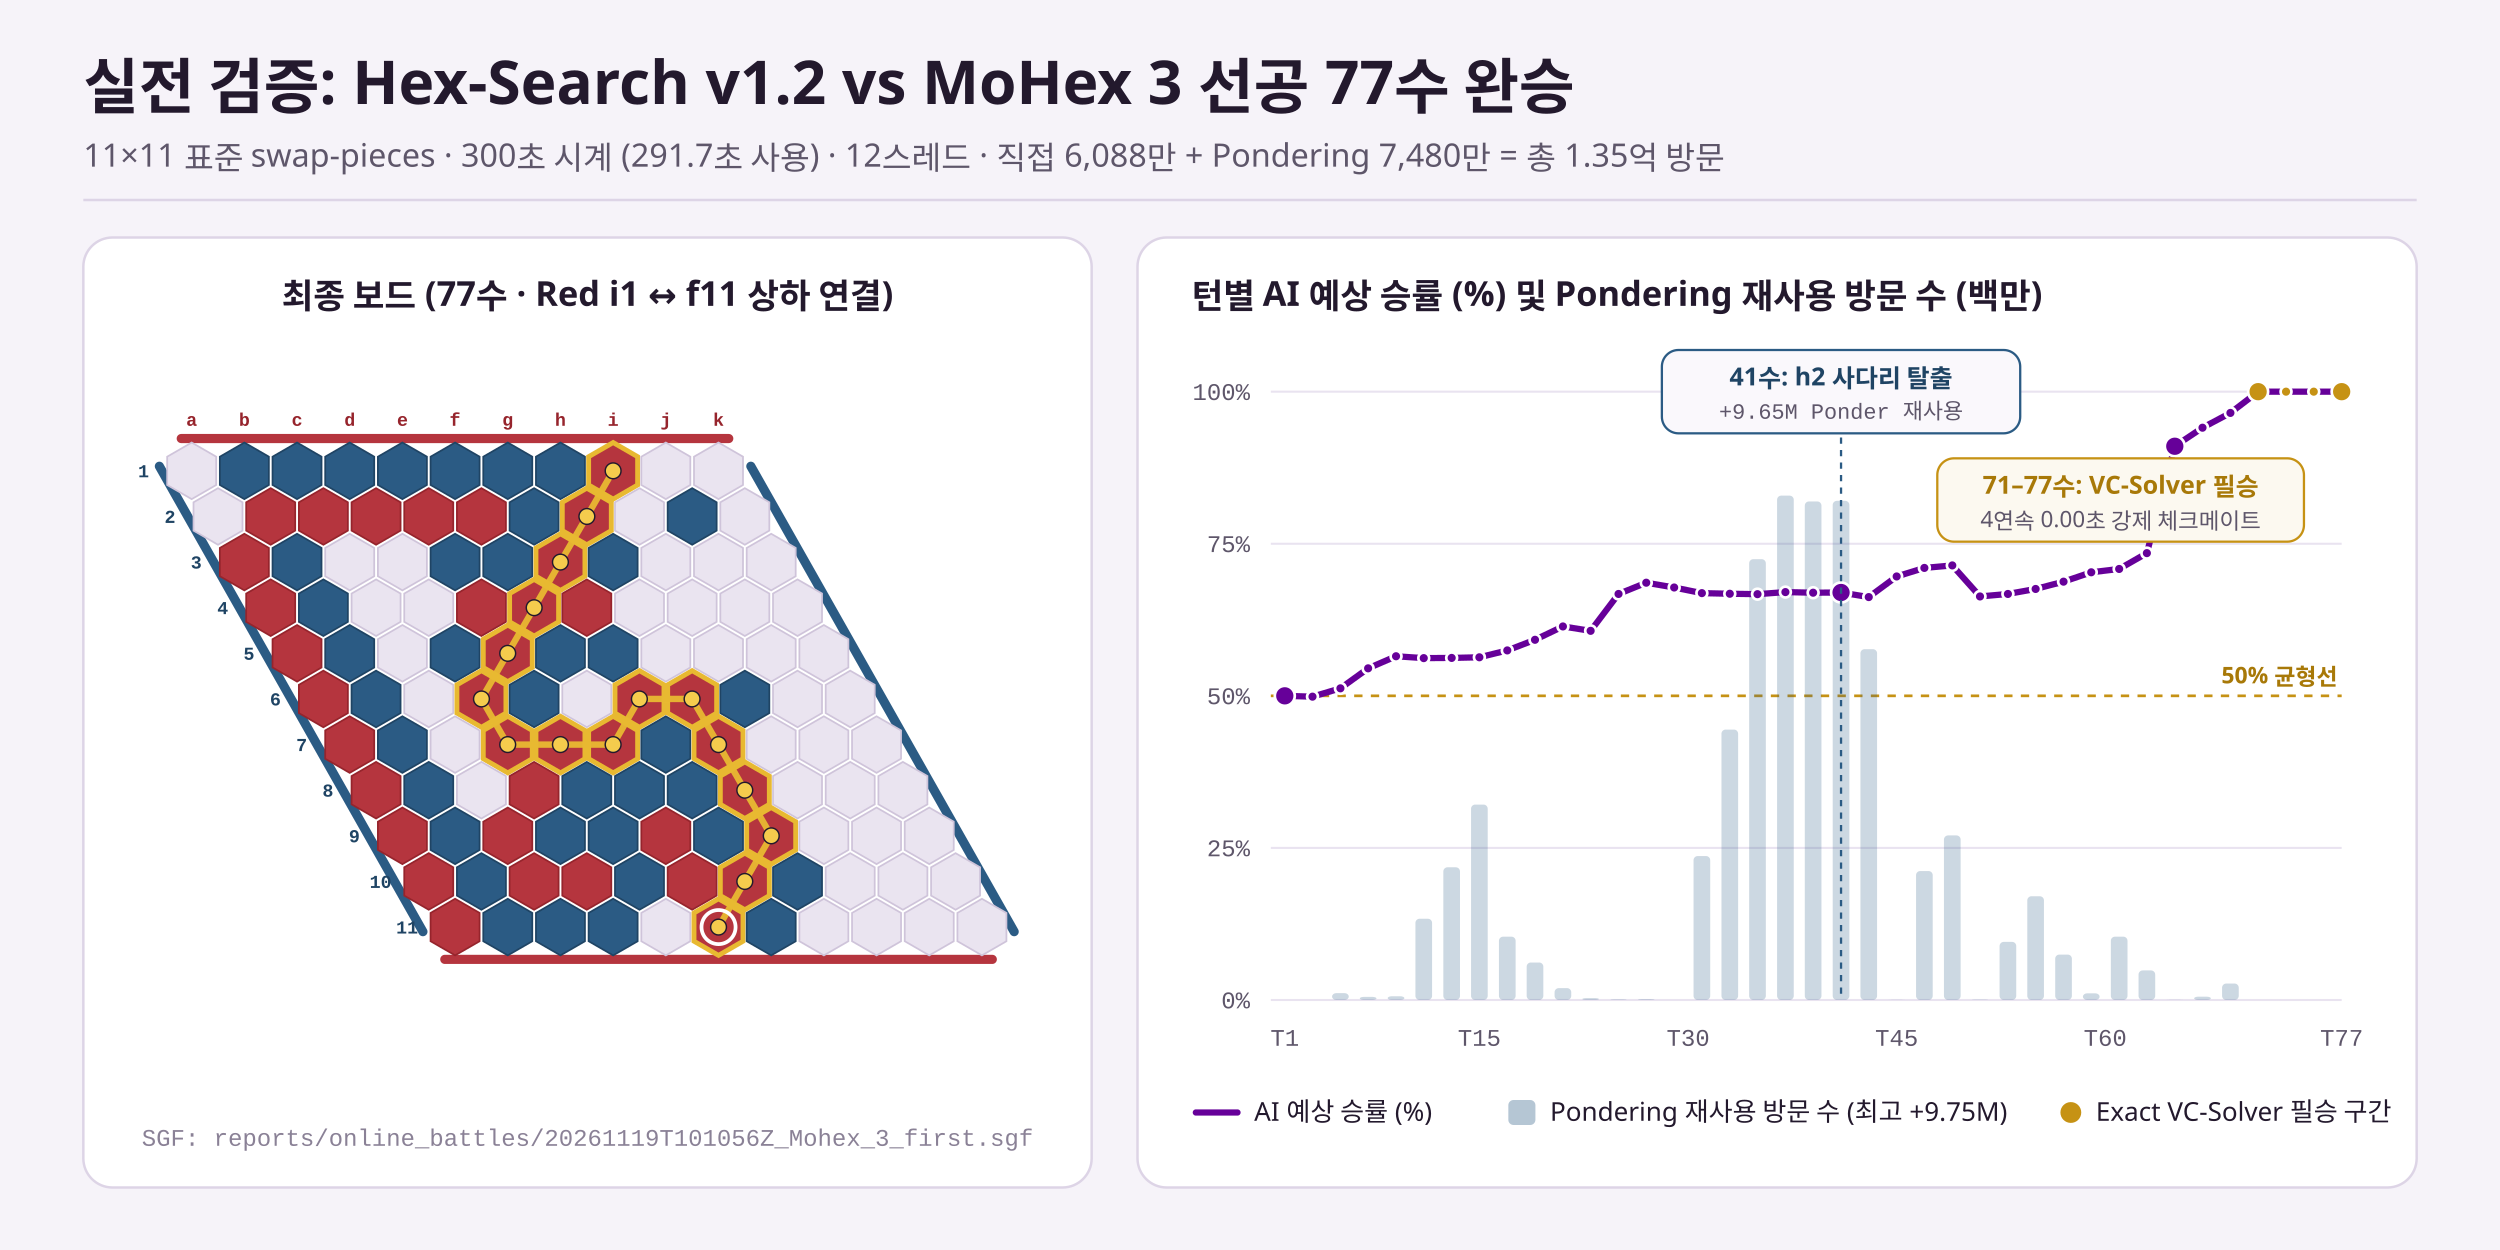
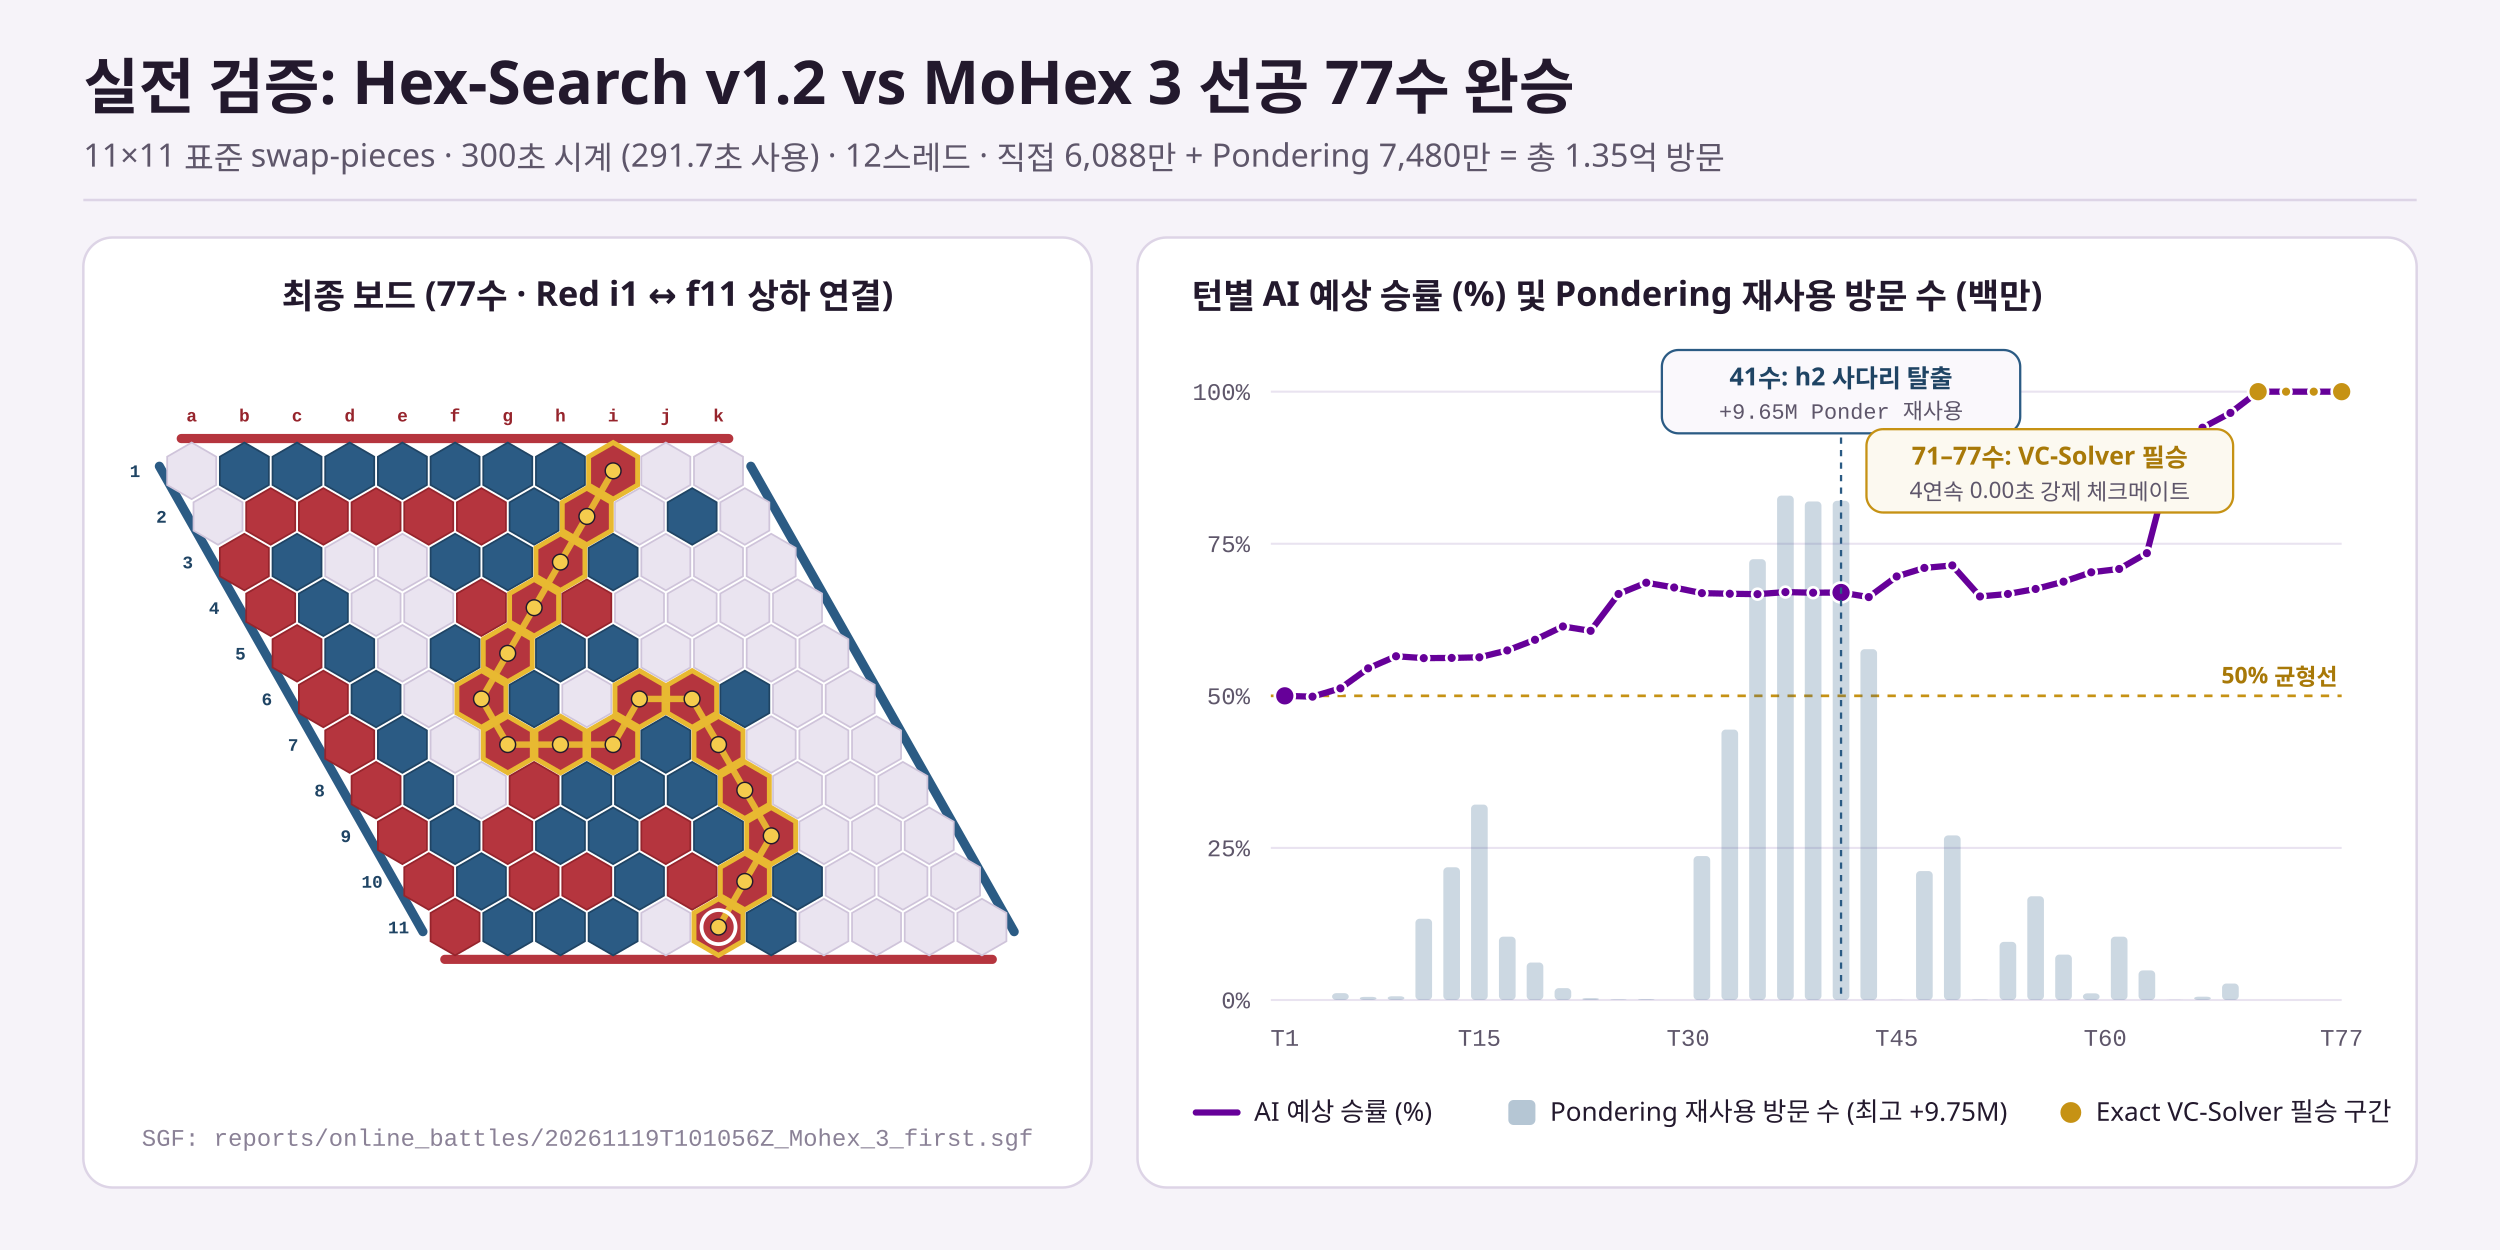
<svg xmlns="http://www.w3.org/2000/svg" viewBox="0 0 1200 600" width="1200" height="600" role="img" aria-labelledby="title desc">
  <style>text{font-family:'Noto Sans KR', 'Malgun Gothic', 'Apple SD Gothic Neo', 'Segoe UI', sans-serif;font-variant-numeric:tabular-nums}.mono{font-family:'JetBrains Mono', Consolas, 'Courier New', monospace}</style>
  <rect width="1200" height="600" fill="#F6F3F9" />
  <text x="40" y="52" fill="#23192D" font-size="29" font-weight="750">실전 검증: Hex-Search v1.2 vs MoHex 3 선공 77수 완승</text>
  <text x="40" y="80" fill="#5E566A" font-size="15.5">11×11 표준 swap-pieces · 300초 시계 (291.7초 사용) · 12스레드 · 직접 6,088만 + Pondering 7,480만 = 총 1.35억 방문</text>
  <path d="M40 96H1160" stroke="#DDD4E6" stroke-width="1.2" />
  <rect x="40" y="114" width="484" height="456" rx="14" fill="#FFFFFF" stroke="#DDD4E6" stroke-width="1.2" />
  <text x="282" y="148" text-anchor="middle" fill="#23192D" font-size="16.5" font-weight="700">최종 보드 (77수 · Red i1 ↔ f11 상하 연결)</text>
  <line x1="87.0" y1="210.5" x2="349.8" y2="210.5" stroke="#B5353E" stroke-width="4.4" stroke-linecap="round" />
  <line x1="213.5" y1="460.5" x2="476.3" y2="460.5" stroke="#B5353E" stroke-width="4.4" stroke-linecap="round" />
  <line x1="76.5" y1="223.8" x2="203.0" y2="447.2" stroke="#2B5B84" stroke-width="4.4" stroke-linecap="round" />
  <line x1="360.4" y1="223.8" x2="486.8" y2="447.2" stroke="#2B5B84" stroke-width="4.4" stroke-linecap="round" />
-   <text class="mono" x="92.0" y="204.4" text-anchor="middle" fill="#96242C" font-size="8.8" font-weight="700">a</text>
-   <text class="mono" x="117.3" y="204.4" text-anchor="middle" fill="#96242C" font-size="8.8" font-weight="700">b</text>
-   <text class="mono" x="142.6" y="204.4" text-anchor="middle" fill="#96242C" font-size="8.8" font-weight="700">c</text>
-   <text class="mono" x="167.9" y="204.4" text-anchor="middle" fill="#96242C" font-size="8.8" font-weight="700">d</text>
-   <text class="mono" x="193.2" y="204.4" text-anchor="middle" fill="#96242C" font-size="8.8" font-weight="700">e</text>
-   <text class="mono" x="218.4" y="204.4" text-anchor="middle" fill="#96242C" font-size="8.8" font-weight="700">f</text>
-   <text class="mono" x="243.7" y="204.4" text-anchor="middle" fill="#96242C" font-size="8.8" font-weight="700">g</text>
-   <text class="mono" x="269.0" y="204.4" text-anchor="middle" fill="#96242C" font-size="8.8" font-weight="700">h</text>
-   <text class="mono" x="294.3" y="204.4" text-anchor="middle" fill="#96242C" font-size="8.8" font-weight="700">i</text>
-   <text class="mono" x="319.6" y="204.4" text-anchor="middle" fill="#96242C" font-size="8.8" font-weight="700">j</text>
-   <text class="mono" x="344.9" y="204.4" text-anchor="middle" fill="#96242C" font-size="8.8" font-weight="700">k</text>
-   <text class="mono" x="68.9" y="229.1" text-anchor="middle" fill="#1F4464" font-size="8.8" font-weight="700">1</text>
-   <text class="mono" x="81.6" y="251.0" text-anchor="middle" fill="#1F4464" font-size="8.8" font-weight="700">2</text>
-   <text class="mono" x="94.2" y="272.9" text-anchor="middle" fill="#1F4464" font-size="8.8" font-weight="700">3</text>
-   <text class="mono" x="106.9" y="294.8" text-anchor="middle" fill="#1F4464" font-size="8.8" font-weight="700">4</text>
-   <text class="mono" x="119.5" y="316.7" text-anchor="middle" fill="#1F4464" font-size="8.8" font-weight="700">5</text>
-   <text class="mono" x="132.2" y="338.6" text-anchor="middle" fill="#1F4464" font-size="8.8" font-weight="700">6</text>
-   <text class="mono" x="144.8" y="360.5" text-anchor="middle" fill="#1F4464" font-size="8.8" font-weight="700">7</text>
-   <text class="mono" x="157.4" y="382.4" text-anchor="middle" fill="#1F4464" font-size="8.8" font-weight="700">8</text>
-   <text class="mono" x="170.1" y="404.3" text-anchor="middle" fill="#1F4464" font-size="8.8" font-weight="700">9</text>
-   <text class="mono" x="182.7" y="426.2" text-anchor="middle" fill="#1F4464" font-size="8.8" font-weight="700">10</text>
-   <text class="mono" x="195.4" y="448.1" text-anchor="middle" fill="#1F4464" font-size="8.8" font-weight="700">11</text>
+   <text class="mono" x="92.0" y="202.3" text-anchor="middle" fill="#96242C" font-size="8.5" font-weight="700">a</text>
+   <text class="mono" x="117.3" y="202.3" text-anchor="middle" fill="#96242C" font-size="8.5" font-weight="700">b</text>
+   <text class="mono" x="142.6" y="202.3" text-anchor="middle" fill="#96242C" font-size="8.5" font-weight="700">c</text>
+   <text class="mono" x="167.9" y="202.3" text-anchor="middle" fill="#96242C" font-size="8.5" font-weight="700">d</text>
+   <text class="mono" x="193.2" y="202.3" text-anchor="middle" fill="#96242C" font-size="8.5" font-weight="700">e</text>
+   <text class="mono" x="218.4" y="202.3" text-anchor="middle" fill="#96242C" font-size="8.5" font-weight="700">f</text>
+   <text class="mono" x="243.7" y="202.3" text-anchor="middle" fill="#96242C" font-size="8.5" font-weight="700">g</text>
+   <text class="mono" x="269.0" y="202.3" text-anchor="middle" fill="#96242C" font-size="8.5" font-weight="700">h</text>
+   <text class="mono" x="294.3" y="202.3" text-anchor="middle" fill="#96242C" font-size="8.5" font-weight="700">i</text>
+   <text class="mono" x="319.6" y="202.3" text-anchor="middle" fill="#96242C" font-size="8.5" font-weight="700">j</text>
+   <text class="mono" x="344.9" y="202.3" text-anchor="middle" fill="#96242C" font-size="8.5" font-weight="700">k</text>
+   <text class="mono" x="64.8" y="229.0" text-anchor="middle" fill="#1F4464" font-size="8.5" font-weight="700">1</text>
+   <text class="mono" x="77.5" y="250.9" text-anchor="middle" fill="#1F4464" font-size="8.5" font-weight="700">2</text>
+   <text class="mono" x="90.1" y="272.8" text-anchor="middle" fill="#1F4464" font-size="8.5" font-weight="700">3</text>
+   <text class="mono" x="102.8" y="294.7" text-anchor="middle" fill="#1F4464" font-size="8.5" font-weight="700">4</text>
+   <text class="mono" x="115.4" y="316.6" text-anchor="middle" fill="#1F4464" font-size="8.5" font-weight="700">5</text>
+   <text class="mono" x="128.1" y="338.5" text-anchor="middle" fill="#1F4464" font-size="8.5" font-weight="700">6</text>
+   <text class="mono" x="140.7" y="360.4" text-anchor="middle" fill="#1F4464" font-size="8.5" font-weight="700">7</text>
+   <text class="mono" x="153.4" y="382.3" text-anchor="middle" fill="#1F4464" font-size="8.5" font-weight="700">8</text>
+   <text class="mono" x="166.0" y="404.2" text-anchor="middle" fill="#1F4464" font-size="8.5" font-weight="700">9</text>
+   <text class="mono" x="178.6" y="426.1" text-anchor="middle" fill="#1F4464" font-size="8.5" font-weight="700">10</text>
+   <text class="mono" x="191.3" y="448.0" text-anchor="middle" fill="#1F4464" font-size="8.5" font-weight="700">11</text>
  <polygon points="103.76,219.21 103.76,232.79 92.00,239.58 80.24,232.79 80.24,219.21 92.00,212.42" fill="#EAE4F0" stroke="#CFC4DA" stroke-width="0.85" />
  <polygon points="129.05,219.21 129.05,232.79 117.29,239.58 105.53,232.79 105.53,219.21 117.29,212.42" fill="#2B5B84" stroke="#1F4464" stroke-width="0.85" />
  <polygon points="154.33,219.21 154.33,232.79 142.58,239.58 130.82,232.79 130.82,219.21 142.58,212.42" fill="#2B5B84" stroke="#1F4464" stroke-width="0.85" />
  <polygon points="179.62,219.21 179.62,232.79 167.86,239.58 156.10,232.79 156.10,219.21 167.86,212.42" fill="#2B5B84" stroke="#1F4464" stroke-width="0.85" />
  <polygon points="204.91,219.21 204.91,232.79 193.15,239.58 181.39,232.79 181.39,219.21 193.15,212.42" fill="#2B5B84" stroke="#1F4464" stroke-width="0.85" />
  <polygon points="230.20,219.21 230.20,232.79 218.44,239.58 206.68,232.79 206.68,219.21 218.44,212.42" fill="#2B5B84" stroke="#1F4464" stroke-width="0.85" />
  <polygon points="255.49,219.21 255.49,232.79 243.73,239.58 231.97,232.79 231.97,219.21 243.73,212.42" fill="#2B5B84" stroke="#1F4464" stroke-width="0.85" />
  <polygon points="280.77,219.21 280.77,232.79 269.02,239.58 257.26,232.79 257.26,219.21 269.02,212.42" fill="#2B5B84" stroke="#1F4464" stroke-width="0.85" />
  <polygon points="306.06,219.21 306.06,232.79 294.30,239.58 282.54,232.79 282.54,219.21 294.30,212.42" fill="#B5353E" stroke="#E8B931" stroke-width="2.34" />
  <polygon points="331.35,219.21 331.35,232.79 319.59,239.58 307.83,232.79 307.83,219.21 319.59,212.42" fill="#EAE4F0" stroke="#CFC4DA" stroke-width="0.85" />
  <polygon points="356.64,219.21 356.64,232.79 344.88,239.58 333.12,232.79 333.12,219.21 344.88,212.42" fill="#EAE4F0" stroke="#CFC4DA" stroke-width="0.85" />
  <polygon points="116.40,241.11 116.40,254.69 104.64,261.48 92.89,254.69 92.89,241.11 104.64,234.32" fill="#EAE4F0" stroke="#CFC4DA" stroke-width="0.85" />
  <polygon points="141.69,241.11 141.69,254.69 129.93,261.48 118.17,254.69 118.17,241.11 129.93,234.32" fill="#B5353E" stroke="#96242C" stroke-width="0.85" />
  <polygon points="166.98,241.11 166.98,254.69 155.22,261.48 143.46,254.69 143.46,241.11 155.22,234.32" fill="#B5353E" stroke="#96242C" stroke-width="0.85" />
  <polygon points="192.27,241.11 192.27,254.69 180.51,261.48 168.75,254.69 168.75,241.11 180.51,234.32" fill="#B5353E" stroke="#96242C" stroke-width="0.85" />
  <polygon points="217.55,241.11 217.55,254.69 205.80,261.48 194.04,254.69 194.04,241.11 205.80,234.32" fill="#B5353E" stroke="#96242C" stroke-width="0.85" />
  <polygon points="242.84,241.11 242.84,254.69 231.08,261.48 219.32,254.69 219.32,241.11 231.08,234.32" fill="#B5353E" stroke="#96242C" stroke-width="0.85" />
  <polygon points="268.13,241.11 268.13,254.69 256.37,261.48 244.61,254.69 244.61,241.11 256.37,234.32" fill="#2B5B84" stroke="#1F4464" stroke-width="0.85" />
  <polygon points="293.42,241.11 293.42,254.69 281.66,261.48 269.90,254.69 269.90,241.11 281.66,234.32" fill="#B5353E" stroke="#E8B931" stroke-width="2.34" />
  <polygon points="318.71,241.11 318.71,254.69 306.95,261.48 295.19,254.69 295.19,241.11 306.95,234.32" fill="#EAE4F0" stroke="#CFC4DA" stroke-width="0.85" />
  <polygon points="343.99,241.11 343.99,254.69 332.24,261.48 320.48,254.69 320.48,241.11 332.24,234.32" fill="#2B5B84" stroke="#1F4464" stroke-width="0.85" />
  <polygon points="369.28,241.11 369.28,254.69 357.52,261.48 345.76,254.69 345.76,241.11 357.52,234.32" fill="#EAE4F0" stroke="#CFC4DA" stroke-width="0.85" />
  <polygon points="129.05,263.01 129.05,276.59 117.29,283.38 105.53,276.59 105.53,263.01 117.29,256.22" fill="#B5353E" stroke="#96242C" stroke-width="0.85" />
  <polygon points="154.33,263.01 154.33,276.59 142.58,283.38 130.82,276.59 130.82,263.01 142.58,256.22" fill="#2B5B84" stroke="#1F4464" stroke-width="0.85" />
  <polygon points="179.62,263.01 179.62,276.59 167.86,283.38 156.10,276.59 156.10,263.01 167.86,256.22" fill="#EAE4F0" stroke="#CFC4DA" stroke-width="0.85" />
  <polygon points="204.91,263.01 204.91,276.59 193.15,283.38 181.39,276.59 181.39,263.01 193.15,256.22" fill="#EAE4F0" stroke="#CFC4DA" stroke-width="0.85" />
  <polygon points="230.20,263.01 230.20,276.59 218.44,283.38 206.68,276.59 206.68,263.01 218.44,256.22" fill="#2B5B84" stroke="#1F4464" stroke-width="0.85" />
  <polygon points="255.49,263.01 255.49,276.59 243.73,283.38 231.97,276.59 231.97,263.01 243.73,256.22" fill="#2B5B84" stroke="#1F4464" stroke-width="0.85" />
  <polygon points="280.77,263.01 280.77,276.59 269.02,283.38 257.26,276.59 257.26,263.01 269.02,256.22" fill="#B5353E" stroke="#E8B931" stroke-width="2.34" />
  <polygon points="306.06,263.01 306.06,276.59 294.30,283.38 282.54,276.59 282.54,263.01 294.30,256.22" fill="#2B5B84" stroke="#1F4464" stroke-width="0.85" />
  <polygon points="331.35,263.01 331.35,276.59 319.59,283.38 307.83,276.59 307.83,263.01 319.59,256.22" fill="#EAE4F0" stroke="#CFC4DA" stroke-width="0.85" />
  <polygon points="356.64,263.01 356.64,276.59 344.88,283.38 333.12,276.59 333.12,263.01 344.88,256.22" fill="#EAE4F0" stroke="#CFC4DA" stroke-width="0.85" />
  <polygon points="381.93,263.01 381.93,276.59 370.17,283.38 358.41,276.59 358.41,263.01 370.17,256.22" fill="#EAE4F0" stroke="#CFC4DA" stroke-width="0.85" />
  <polygon points="141.69,284.91 141.69,298.49 129.93,305.28 118.17,298.49 118.17,284.91 129.93,278.12" fill="#B5353E" stroke="#96242C" stroke-width="0.85" />
  <polygon points="166.98,284.91 166.98,298.49 155.22,305.28 143.46,298.49 143.46,284.91 155.22,278.12" fill="#2B5B84" stroke="#1F4464" stroke-width="0.85" />
  <polygon points="192.27,284.91 192.27,298.49 180.51,305.28 168.75,298.49 168.75,284.91 180.51,278.12" fill="#EAE4F0" stroke="#CFC4DA" stroke-width="0.85" />
  <polygon points="217.55,284.91 217.55,298.49 205.80,305.28 194.04,298.49 194.04,284.91 205.80,278.12" fill="#EAE4F0" stroke="#CFC4DA" stroke-width="0.85" />
  <polygon points="242.84,284.91 242.84,298.49 231.08,305.28 219.32,298.49 219.32,284.91 231.08,278.12" fill="#B5353E" stroke="#96242C" stroke-width="0.85" />
  <polygon points="268.13,284.91 268.13,298.49 256.37,305.28 244.61,298.49 244.61,284.91 256.37,278.12" fill="#B5353E" stroke="#E8B931" stroke-width="2.34" />
  <polygon points="293.42,284.91 293.42,298.49 281.66,305.28 269.90,298.49 269.90,284.91 281.66,278.12" fill="#B5353E" stroke="#96242C" stroke-width="0.85" />
  <polygon points="318.71,284.91 318.71,298.49 306.95,305.28 295.19,298.49 295.19,284.91 306.95,278.12" fill="#EAE4F0" stroke="#CFC4DA" stroke-width="0.85" />
  <polygon points="343.99,284.91 343.99,298.49 332.24,305.28 320.48,298.49 320.48,284.91 332.24,278.12" fill="#EAE4F0" stroke="#CFC4DA" stroke-width="0.85" />
  <polygon points="369.28,284.91 369.28,298.49 357.52,305.28 345.76,298.49 345.76,284.91 357.52,278.12" fill="#EAE4F0" stroke="#CFC4DA" stroke-width="0.85" />
  <polygon points="394.57,284.91 394.57,298.49 382.81,305.28 371.05,298.49 371.05,284.91 382.81,278.12" fill="#EAE4F0" stroke="#CFC4DA" stroke-width="0.85" />
  <polygon points="154.33,306.81 154.33,320.39 142.58,327.18 130.82,320.39 130.82,306.81 142.58,300.02" fill="#B5353E" stroke="#96242C" stroke-width="0.85" />
  <polygon points="179.62,306.81 179.62,320.39 167.86,327.18 156.10,320.39 156.10,306.81 167.86,300.02" fill="#2B5B84" stroke="#1F4464" stroke-width="0.85" />
  <polygon points="204.91,306.81 204.91,320.39 193.15,327.18 181.39,320.39 181.39,306.81 193.15,300.02" fill="#EAE4F0" stroke="#CFC4DA" stroke-width="0.85" />
  <polygon points="230.20,306.81 230.20,320.39 218.44,327.18 206.68,320.39 206.68,306.81 218.44,300.02" fill="#2B5B84" stroke="#1F4464" stroke-width="0.85" />
  <polygon points="255.49,306.81 255.49,320.39 243.73,327.18 231.97,320.39 231.97,306.81 243.73,300.02" fill="#B5353E" stroke="#E8B931" stroke-width="2.34" />
  <polygon points="280.77,306.81 280.77,320.39 269.02,327.18 257.26,320.39 257.26,306.81 269.02,300.02" fill="#2B5B84" stroke="#1F4464" stroke-width="0.85" />
  <polygon points="306.06,306.81 306.06,320.39 294.30,327.18 282.54,320.39 282.54,306.81 294.30,300.02" fill="#2B5B84" stroke="#1F4464" stroke-width="0.85" />
  <polygon points="331.35,306.81 331.35,320.39 319.59,327.18 307.83,320.39 307.83,306.81 319.59,300.02" fill="#EAE4F0" stroke="#CFC4DA" stroke-width="0.85" />
  <polygon points="356.64,306.81 356.64,320.39 344.88,327.18 333.12,320.39 333.12,306.81 344.88,300.02" fill="#EAE4F0" stroke="#CFC4DA" stroke-width="0.85" />
  <polygon points="381.93,306.81 381.93,320.39 370.17,327.18 358.41,320.39 358.41,306.81 370.17,300.02" fill="#EAE4F0" stroke="#CFC4DA" stroke-width="0.85" />
  <polygon points="407.21,306.81 407.21,320.39 395.46,327.18 383.70,320.39 383.70,306.81 395.46,300.02" fill="#EAE4F0" stroke="#CFC4DA" stroke-width="0.85" />
  <polygon points="166.98,328.71 166.98,342.29 155.22,349.08 143.46,342.29 143.46,328.71 155.22,321.92" fill="#B5353E" stroke="#96242C" stroke-width="0.85" />
  <polygon points="192.27,328.71 192.27,342.29 180.51,349.08 168.75,342.29 168.75,328.71 180.51,321.92" fill="#2B5B84" stroke="#1F4464" stroke-width="0.85" />
  <polygon points="217.55,328.71 217.55,342.29 205.80,349.08 194.04,342.29 194.04,328.71 205.80,321.92" fill="#EAE4F0" stroke="#CFC4DA" stroke-width="0.85" />
  <polygon points="242.84,328.71 242.84,342.29 231.08,349.08 219.32,342.29 219.32,328.71 231.08,321.92" fill="#B5353E" stroke="#E8B931" stroke-width="2.34" />
  <polygon points="268.13,328.71 268.13,342.29 256.37,349.08 244.61,342.29 244.61,328.71 256.37,321.92" fill="#2B5B84" stroke="#1F4464" stroke-width="0.85" />
  <polygon points="293.42,328.71 293.42,342.29 281.66,349.08 269.90,342.29 269.90,328.71 281.66,321.92" fill="#EAE4F0" stroke="#CFC4DA" stroke-width="0.85" />
  <polygon points="318.71,328.71 318.71,342.29 306.95,349.08 295.19,342.29 295.19,328.71 306.95,321.92" fill="#B5353E" stroke="#E8B931" stroke-width="2.34" />
  <polygon points="343.99,328.71 343.99,342.29 332.24,349.08 320.48,342.29 320.48,328.71 332.24,321.92" fill="#B5353E" stroke="#E8B931" stroke-width="2.34" />
  <polygon points="369.28,328.71 369.28,342.29 357.52,349.08 345.76,342.29 345.76,328.71 357.52,321.92" fill="#2B5B84" stroke="#1F4464" stroke-width="0.85" />
  <polygon points="394.57,328.71 394.57,342.29 382.81,349.08 371.05,342.29 371.05,328.71 382.81,321.92" fill="#EAE4F0" stroke="#CFC4DA" stroke-width="0.85" />
  <polygon points="419.86,328.71 419.86,342.29 408.10,349.08 396.34,342.29 396.34,328.71 408.10,321.92" fill="#EAE4F0" stroke="#CFC4DA" stroke-width="0.85" />
  <polygon points="179.62,350.61 179.62,364.19 167.86,370.98 156.10,364.19 156.10,350.61 167.86,343.82" fill="#B5353E" stroke="#96242C" stroke-width="0.85" />
  <polygon points="204.91,350.61 204.91,364.19 193.15,370.98 181.39,364.19 181.39,350.61 193.15,343.82" fill="#2B5B84" stroke="#1F4464" stroke-width="0.85" />
  <polygon points="230.20,350.61 230.20,364.19 218.44,370.98 206.68,364.19 206.68,350.61 218.44,343.82" fill="#EAE4F0" stroke="#CFC4DA" stroke-width="0.85" />
  <polygon points="255.49,350.61 255.49,364.19 243.73,370.98 231.97,364.19 231.97,350.61 243.73,343.82" fill="#B5353E" stroke="#E8B931" stroke-width="2.34" />
  <polygon points="280.77,350.61 280.77,364.19 269.02,370.98 257.26,364.19 257.26,350.61 269.02,343.82" fill="#B5353E" stroke="#E8B931" stroke-width="2.34" />
  <polygon points="306.06,350.61 306.06,364.19 294.30,370.98 282.54,364.19 282.54,350.61 294.30,343.82" fill="#B5353E" stroke="#E8B931" stroke-width="2.34" />
  <polygon points="331.35,350.61 331.35,364.19 319.59,370.98 307.83,364.19 307.83,350.61 319.59,343.82" fill="#2B5B84" stroke="#1F4464" stroke-width="0.85" />
  <polygon points="356.64,350.61 356.64,364.19 344.88,370.98 333.12,364.19 333.12,350.61 344.88,343.82" fill="#B5353E" stroke="#E8B931" stroke-width="2.34" />
  <polygon points="381.93,350.61 381.93,364.19 370.17,370.98 358.41,364.19 358.41,350.61 370.17,343.82" fill="#EAE4F0" stroke="#CFC4DA" stroke-width="0.85" />
  <polygon points="407.21,350.61 407.21,364.19 395.46,370.98 383.70,364.19 383.70,350.61 395.46,343.82" fill="#EAE4F0" stroke="#CFC4DA" stroke-width="0.85" />
  <polygon points="432.50,350.61 432.50,364.19 420.74,370.98 408.98,364.19 408.98,350.61 420.74,343.82" fill="#EAE4F0" stroke="#CFC4DA" stroke-width="0.85" />
  <polygon points="192.27,372.51 192.27,386.09 180.51,392.88 168.75,386.09 168.75,372.51 180.51,365.72" fill="#B5353E" stroke="#96242C" stroke-width="0.85" />
  <polygon points="217.55,372.51 217.55,386.09 205.80,392.88 194.04,386.09 194.04,372.51 205.80,365.72" fill="#2B5B84" stroke="#1F4464" stroke-width="0.85" />
  <polygon points="242.84,372.51 242.84,386.09 231.08,392.88 219.32,386.09 219.32,372.51 231.08,365.72" fill="#EAE4F0" stroke="#CFC4DA" stroke-width="0.85" />
  <polygon points="268.13,372.51 268.13,386.09 256.37,392.88 244.61,386.09 244.61,372.51 256.37,365.72" fill="#B5353E" stroke="#96242C" stroke-width="0.85" />
  <polygon points="293.42,372.51 293.42,386.09 281.66,392.88 269.90,386.09 269.90,372.51 281.66,365.72" fill="#2B5B84" stroke="#1F4464" stroke-width="0.85" />
  <polygon points="318.71,372.51 318.71,386.09 306.95,392.88 295.19,386.09 295.19,372.51 306.95,365.72" fill="#2B5B84" stroke="#1F4464" stroke-width="0.85" />
  <polygon points="343.99,372.51 343.99,386.09 332.24,392.88 320.48,386.09 320.48,372.51 332.24,365.72" fill="#2B5B84" stroke="#1F4464" stroke-width="0.85" />
  <polygon points="369.28,372.51 369.28,386.09 357.52,392.88 345.76,386.09 345.76,372.51 357.52,365.72" fill="#B5353E" stroke="#E8B931" stroke-width="2.34" />
  <polygon points="394.57,372.51 394.57,386.09 382.81,392.88 371.05,386.09 371.05,372.51 382.81,365.72" fill="#EAE4F0" stroke="#CFC4DA" stroke-width="0.85" />
  <polygon points="419.86,372.51 419.86,386.09 408.10,392.88 396.34,386.09 396.34,372.51 408.10,365.72" fill="#EAE4F0" stroke="#CFC4DA" stroke-width="0.85" />
  <polygon points="445.15,372.51 445.15,386.09 433.39,392.88 421.63,386.09 421.63,372.51 433.39,365.72" fill="#EAE4F0" stroke="#CFC4DA" stroke-width="0.85" />
  <polygon points="204.91,394.41 204.91,407.99 193.15,414.78 181.39,407.99 181.39,394.41 193.15,387.62" fill="#B5353E" stroke="#96242C" stroke-width="0.85" />
  <polygon points="230.20,394.41 230.20,407.99 218.44,414.78 206.68,407.99 206.68,394.41 218.44,387.62" fill="#2B5B84" stroke="#1F4464" stroke-width="0.85" />
  <polygon points="255.49,394.41 255.49,407.99 243.73,414.78 231.97,407.99 231.97,394.41 243.73,387.62" fill="#B5353E" stroke="#96242C" stroke-width="0.85" />
  <polygon points="280.77,394.41 280.77,407.99 269.02,414.78 257.26,407.99 257.26,394.41 269.02,387.62" fill="#2B5B84" stroke="#1F4464" stroke-width="0.85" />
  <polygon points="306.06,394.41 306.06,407.99 294.30,414.78 282.54,407.99 282.54,394.41 294.30,387.62" fill="#2B5B84" stroke="#1F4464" stroke-width="0.85" />
  <polygon points="331.35,394.41 331.35,407.99 319.59,414.78 307.83,407.99 307.83,394.41 319.59,387.62" fill="#B5353E" stroke="#96242C" stroke-width="0.85" />
  <polygon points="356.64,394.41 356.64,407.99 344.88,414.78 333.12,407.99 333.12,394.41 344.88,387.62" fill="#2B5B84" stroke="#1F4464" stroke-width="0.85" />
  <polygon points="381.93,394.41 381.93,407.99 370.17,414.78 358.41,407.99 358.41,394.41 370.17,387.62" fill="#B5353E" stroke="#E8B931" stroke-width="2.34" />
  <polygon points="407.21,394.41 407.21,407.99 395.46,414.78 383.70,407.99 383.70,394.41 395.46,387.62" fill="#EAE4F0" stroke="#CFC4DA" stroke-width="0.85" />
  <polygon points="432.50,394.41 432.50,407.99 420.74,414.78 408.98,407.99 408.98,394.41 420.74,387.62" fill="#EAE4F0" stroke="#CFC4DA" stroke-width="0.85" />
  <polygon points="457.79,394.41 457.79,407.99 446.03,414.78 434.27,407.99 434.27,394.41 446.03,387.62" fill="#EAE4F0" stroke="#CFC4DA" stroke-width="0.85" />
  <polygon points="217.55,416.31 217.55,429.89 205.80,436.68 194.04,429.89 194.04,416.31 205.80,409.52" fill="#B5353E" stroke="#96242C" stroke-width="0.85" />
  <polygon points="242.84,416.31 242.84,429.89 231.08,436.68 219.32,429.89 219.32,416.31 231.08,409.52" fill="#2B5B84" stroke="#1F4464" stroke-width="0.85" />
  <polygon points="268.13,416.31 268.13,429.89 256.37,436.68 244.61,429.89 244.61,416.31 256.37,409.52" fill="#B5353E" stroke="#96242C" stroke-width="0.85" />
  <polygon points="293.42,416.31 293.42,429.89 281.66,436.68 269.90,429.89 269.90,416.31 281.66,409.52" fill="#B5353E" stroke="#96242C" stroke-width="0.85" />
  <polygon points="318.71,416.31 318.71,429.89 306.95,436.68 295.19,429.89 295.19,416.31 306.95,409.52" fill="#2B5B84" stroke="#1F4464" stroke-width="0.85" />
  <polygon points="343.99,416.31 343.99,429.89 332.24,436.68 320.48,429.89 320.48,416.31 332.24,409.52" fill="#B5353E" stroke="#96242C" stroke-width="0.85" />
  <polygon points="369.28,416.31 369.28,429.89 357.52,436.68 345.76,429.89 345.76,416.31 357.52,409.52" fill="#B5353E" stroke="#E8B931" stroke-width="2.34" />
  <polygon points="394.57,416.31 394.57,429.89 382.81,436.68 371.05,429.89 371.05,416.31 382.81,409.52" fill="#2B5B84" stroke="#1F4464" stroke-width="0.85" />
  <polygon points="419.86,416.31 419.86,429.89 408.10,436.68 396.34,429.89 396.34,416.31 408.10,409.52" fill="#EAE4F0" stroke="#CFC4DA" stroke-width="0.85" />
  <polygon points="445.15,416.31 445.15,429.89 433.39,436.68 421.63,429.89 421.63,416.31 433.39,409.52" fill="#EAE4F0" stroke="#CFC4DA" stroke-width="0.85" />
  <polygon points="470.43,416.31 470.43,429.89 458.68,436.68 446.92,429.89 446.92,416.31 458.68,409.52" fill="#EAE4F0" stroke="#CFC4DA" stroke-width="0.85" />
  <polygon points="230.20,438.21 230.20,451.79 218.44,458.58 206.68,451.79 206.68,438.21 218.44,431.42" fill="#B5353E" stroke="#96242C" stroke-width="0.85" />
  <polygon points="255.49,438.21 255.49,451.79 243.73,458.58 231.97,451.79 231.97,438.21 243.73,431.42" fill="#2B5B84" stroke="#1F4464" stroke-width="0.85" />
  <polygon points="280.77,438.21 280.77,451.79 269.02,458.58 257.26,451.79 257.26,438.21 269.02,431.42" fill="#2B5B84" stroke="#1F4464" stroke-width="0.85" />
  <polygon points="306.06,438.21 306.06,451.79 294.30,458.58 282.54,451.79 282.54,438.21 294.30,431.42" fill="#2B5B84" stroke="#1F4464" stroke-width="0.85" />
  <polygon points="331.35,438.21 331.35,451.79 319.59,458.58 307.83,451.79 307.83,438.21 319.59,431.42" fill="#EAE4F0" stroke="#CFC4DA" stroke-width="0.85" />
  <polygon points="356.64,438.21 356.64,451.79 344.88,458.58 333.12,451.79 333.12,438.21 344.88,431.42" fill="#B5353E" stroke="#E8B931" stroke-width="2.34" />
  <polygon points="381.93,438.21 381.93,451.79 370.17,458.58 358.41,451.79 358.41,438.21 370.17,431.42" fill="#2B5B84" stroke="#1F4464" stroke-width="0.85" />
  <polygon points="407.21,438.21 407.21,451.79 395.46,458.58 383.70,451.79 383.70,438.21 395.46,431.42" fill="#EAE4F0" stroke="#CFC4DA" stroke-width="0.85" />
  <polygon points="432.50,438.21 432.50,451.79 420.74,458.58 408.98,451.79 408.98,438.21 420.74,431.42" fill="#EAE4F0" stroke="#CFC4DA" stroke-width="0.85" />
  <polygon points="457.79,438.21 457.79,451.79 446.03,458.58 434.27,451.79 434.27,438.21 446.03,431.42" fill="#EAE4F0" stroke="#CFC4DA" stroke-width="0.85" />
  <polygon points="483.08,438.21 483.08,451.79 471.32,458.58 459.56,451.79 459.56,438.21 471.32,431.42" fill="#EAE4F0" stroke="#CFC4DA" stroke-width="0.85" />
  <polyline points="294.3,226.0 281.7,247.9 269.0,269.8 256.4,291.7 243.7,313.6 231.1,335.5 243.7,357.4 269.0,357.4 294.3,357.4 306.9,335.5 332.2,335.5 344.9,357.4 357.5,379.3 370.2,401.2 357.5,423.1 344.9,445.0" fill="none" stroke="#E8B931" stroke-width="3.07" stroke-linecap="round" stroke-linejoin="round" opacity="0.95" />
  <circle cx="294.3" cy="226.0" r="3.80" fill="#F5CC4D" stroke="#23192D" stroke-width="0.7" />
  <circle cx="281.7" cy="247.9" r="3.80" fill="#F5CC4D" stroke="#23192D" stroke-width="0.7" />
  <circle cx="269.0" cy="269.8" r="3.80" fill="#F5CC4D" stroke="#23192D" stroke-width="0.7" />
  <circle cx="256.4" cy="291.7" r="3.80" fill="#F5CC4D" stroke="#23192D" stroke-width="0.7" />
  <circle cx="243.7" cy="313.6" r="3.80" fill="#F5CC4D" stroke="#23192D" stroke-width="0.7" />
  <circle cx="231.1" cy="335.5" r="3.80" fill="#F5CC4D" stroke="#23192D" stroke-width="0.7" />
  <circle cx="243.7" cy="357.4" r="3.80" fill="#F5CC4D" stroke="#23192D" stroke-width="0.7" />
  <circle cx="269.0" cy="357.4" r="3.80" fill="#F5CC4D" stroke="#23192D" stroke-width="0.7" />
  <circle cx="294.3" cy="357.4" r="3.80" fill="#F5CC4D" stroke="#23192D" stroke-width="0.7" />
  <circle cx="306.9" cy="335.5" r="3.80" fill="#F5CC4D" stroke="#23192D" stroke-width="0.7" />
  <circle cx="332.2" cy="335.5" r="3.80" fill="#F5CC4D" stroke="#23192D" stroke-width="0.7" />
  <circle cx="344.9" cy="357.4" r="3.80" fill="#F5CC4D" stroke="#23192D" stroke-width="0.7" />
  <circle cx="357.5" cy="379.3" r="3.80" fill="#F5CC4D" stroke="#23192D" stroke-width="0.7" />
  <circle cx="370.2" cy="401.2" r="3.80" fill="#F5CC4D" stroke="#23192D" stroke-width="0.7" />
  <circle cx="357.5" cy="423.1" r="3.80" fill="#F5CC4D" stroke="#23192D" stroke-width="0.7" />
  <circle cx="344.9" cy="445.0" r="3.80" fill="#F5CC4D" stroke="#23192D" stroke-width="0.7" />
  <circle cx="344.9" cy="445.0" r="8.18" fill="none" stroke="#FFFFFF" stroke-width="1.8" />
  <text class="mono" x="282" y="550" text-anchor="middle" fill="#8A8196" font-size="11.5">SGF: reports/online_battles/20261119T101056Z_Mohex_3_first.sgf</text>
  <rect x="546" y="114" width="614" height="456" rx="14" fill="#FFFFFF" stroke="#DDD4E6" stroke-width="1.2" />
  <text x="572" y="148" fill="#23192D" font-size="16.5" font-weight="700">턴별 AI 예상 승률 (%) 및 Pondering 재사용 방문 수 (백만)</text>
  <line x1="610" y1="480.0" x2="1124" y2="480.0" stroke="#E9E3F0" stroke-width="1" />
  <text class="mono" x="600" y="484.0" text-anchor="end" fill="#5E566A" font-size="11.5">0%</text>
  <line x1="610" y1="407.0" x2="1124" y2="407.0" stroke="#E9E3F0" stroke-width="1" />
  <text class="mono" x="600" y="411.0" text-anchor="end" fill="#5E566A" font-size="11.5">25%</text>
  <line x1="610" y1="334.0" x2="1124" y2="334.0" stroke="#C69214" stroke-dasharray="4,4" stroke-width="1.3" />
  <text x="1122" y="328.0" text-anchor="end" fill="#A87908" font-size="11" font-weight="600">50% 균형선</text>
  <text class="mono" x="600" y="338.0" text-anchor="end" fill="#5E566A" font-size="11.5">50%</text>
  <line x1="610" y1="261.0" x2="1124" y2="261.0" stroke="#E9E3F0" stroke-width="1" />
  <text class="mono" x="600" y="265.0" text-anchor="end" fill="#5E566A" font-size="11.5">75%</text>
  <line x1="610" y1="188.0" x2="1124" y2="188.0" stroke="#E9E3F0" stroke-width="1" />
  <text class="mono" x="600" y="192.0" text-anchor="end" fill="#5E566A" font-size="11.5">100%</text>
  <rect x="639.4" y="476.7" width="8" height="3.3" rx="2" fill="#2B5B84" opacity="0.24" />
  <rect x="652.7" y="478.5" width="8" height="1.5" rx="2" fill="#2B5B84" opacity="0.24" />
  <rect x="666.1" y="478.2" width="8" height="1.8" rx="2" fill="#2B5B84" opacity="0.24" />
  <rect x="679.4" y="441.0" width="8" height="39.0" rx="2" fill="#2B5B84" opacity="0.24" />
  <rect x="692.8" y="416.3" width="8" height="63.7" rx="2" fill="#2B5B84" opacity="0.24" />
  <rect x="706.1" y="386.2" width="8" height="93.8" rx="2" fill="#2B5B84" opacity="0.24" />
  <rect x="719.5" y="449.6" width="8" height="30.4" rx="2" fill="#2B5B84" opacity="0.24" />
  <rect x="732.8" y="462.0" width="8" height="18.0" rx="2" fill="#2B5B84" opacity="0.24" />
  <rect x="746.2" y="474.3" width="8" height="5.7" rx="2" fill="#2B5B84" opacity="0.24" />
  <rect x="759.5" y="479.1" width="8" height="0.9" rx="2" fill="#2B5B84" opacity="0.24" />
  <rect x="772.9" y="479.7" width="8" height="0.3" rx="2" fill="#2B5B84" opacity="0.24" />
  <rect x="786.2" y="479.6" width="8" height="0.4" rx="2" fill="#2B5B84" opacity="0.24" />
  <rect x="812.9" y="410.9" width="8" height="69.1" rx="2" fill="#2B5B84" opacity="0.24" />
  <rect x="826.3" y="350.2" width="8" height="129.8" rx="2" fill="#2B5B84" opacity="0.24" />
  <rect x="839.6" y="268.4" width="8" height="211.6" rx="2" fill="#2B5B84" opacity="0.24" />
  <rect x="853.0" y="237.9" width="8" height="242.1" rx="2" fill="#2B5B84" opacity="0.24" />
  <rect x="866.3" y="240.7" width="8" height="239.3" rx="2" fill="#2B5B84" opacity="0.24" />
  <rect x="879.7" y="240.4" width="8" height="239.6" rx="2" fill="#2B5B84" opacity="0.24" />
  <rect x="893.0" y="311.6" width="8" height="168.4" rx="2" fill="#2B5B84" opacity="0.24" />
  <rect x="906.4" y="479.9" width="8" height="0.1" rx="2" fill="#2B5B84" opacity="0.24" />
  <rect x="919.7" y="418.1" width="8" height="61.9" rx="2" fill="#2B5B84" opacity="0.24" />
  <rect x="933.1" y="401.0" width="8" height="79.0" rx="2" fill="#2B5B84" opacity="0.24" />
  <rect x="946.4" y="479.8" width="8" height="0.2" rx="2" fill="#2B5B84" opacity="0.24" />
  <rect x="959.8" y="452.1" width="8" height="27.9" rx="2" fill="#2B5B84" opacity="0.24" />
  <rect x="973.1" y="430.2" width="8" height="49.8" rx="2" fill="#2B5B84" opacity="0.24" />
  <rect x="986.5" y="458.2" width="8" height="21.8" rx="2" fill="#2B5B84" opacity="0.24" />
  <rect x="999.8" y="476.8" width="8" height="3.2" rx="2" fill="#2B5B84" opacity="0.24" />
  <rect x="1013.2" y="449.6" width="8" height="30.4" rx="2" fill="#2B5B84" opacity="0.24" />
  <rect x="1026.5" y="465.8" width="8" height="14.2" rx="2" fill="#2B5B84" opacity="0.24" />
  <rect x="1039.9" y="479.9" width="8" height="0.1" rx="2" fill="#2B5B84" opacity="0.24" />
  <rect x="1053.2" y="478.4" width="8" height="1.6" rx="2" fill="#2B5B84" opacity="0.24" />
  <rect x="1066.6" y="472.1" width="8" height="7.9" rx="2" fill="#2B5B84" opacity="0.24" />
  <path d="M 616.7 334.0 L 630.0 334.4 L 643.4 330.4 L 656.7 320.8 L 670.1 315.0 L 683.4 315.9 L 696.8 315.8 L 710.1 315.5 L 723.5 312.2 L 736.8 307.1 L 750.2 300.7 L 763.5 302.8 L 776.9 285.1 L 790.2 279.7 L 803.6 282.0 L 816.9 284.7 L 830.3 285.0 L 843.6 285.2 L 857.0 284.2 L 870.3 284.5 L 883.7 284.4 L 897.0 286.6 L 910.4 276.7 L 923.7 272.6 L 937.1 271.4 L 950.4 286.3 L 963.8 285.1 L 977.1 282.7 L 990.5 279.2 L 1003.8 274.7 L 1017.2 273.1 L 1030.5 265.5 L 1043.9 214.2 L 1057.2 205.3 L 1070.6 198.2 L 1083.9 188.0 L 1097.3 188.0 L 1110.6 188.0 L 1124.0 188.0" fill="none" stroke="#660099" stroke-width="3" stroke-linejoin="round" />
  <circle cx="616.7" cy="334.0" r="4.8" fill="#660099" stroke="#FFFFFF" stroke-width="1.3" />
  <circle cx="630.0" cy="334.4" r="2.6" fill="#660099" stroke="#FFFFFF" stroke-width="1.3" />
  <circle cx="643.4" cy="330.4" r="2.6" fill="#660099" stroke="#FFFFFF" stroke-width="1.3" />
  <circle cx="656.7" cy="320.8" r="2.6" fill="#660099" stroke="#FFFFFF" stroke-width="1.3" />
  <circle cx="670.1" cy="315.0" r="2.6" fill="#660099" stroke="#FFFFFF" stroke-width="1.3" />
  <circle cx="683.4" cy="315.9" r="2.6" fill="#660099" stroke="#FFFFFF" stroke-width="1.3" />
  <circle cx="696.8" cy="315.8" r="2.6" fill="#660099" stroke="#FFFFFF" stroke-width="1.3" />
  <circle cx="710.1" cy="315.5" r="2.6" fill="#660099" stroke="#FFFFFF" stroke-width="1.3" />
  <circle cx="723.5" cy="312.2" r="2.6" fill="#660099" stroke="#FFFFFF" stroke-width="1.3" />
  <circle cx="736.8" cy="307.1" r="2.6" fill="#660099" stroke="#FFFFFF" stroke-width="1.3" />
  <circle cx="750.2" cy="300.7" r="2.6" fill="#660099" stroke="#FFFFFF" stroke-width="1.3" />
  <circle cx="763.5" cy="302.8" r="2.6" fill="#660099" stroke="#FFFFFF" stroke-width="1.3" />
  <circle cx="776.9" cy="285.1" r="2.6" fill="#660099" stroke="#FFFFFF" stroke-width="1.3" />
  <circle cx="790.2" cy="279.7" r="2.6" fill="#660099" stroke="#FFFFFF" stroke-width="1.3" />
  <circle cx="803.6" cy="282.0" r="2.6" fill="#660099" stroke="#FFFFFF" stroke-width="1.3" />
  <circle cx="816.9" cy="284.7" r="2.6" fill="#660099" stroke="#FFFFFF" stroke-width="1.3" />
  <circle cx="830.3" cy="285.0" r="2.6" fill="#660099" stroke="#FFFFFF" stroke-width="1.3" />
  <circle cx="843.6" cy="285.2" r="2.6" fill="#660099" stroke="#FFFFFF" stroke-width="1.3" />
  <circle cx="857.0" cy="284.2" r="2.6" fill="#660099" stroke="#FFFFFF" stroke-width="1.3" />
  <circle cx="870.3" cy="284.5" r="2.6" fill="#660099" stroke="#FFFFFF" stroke-width="1.3" />
  <circle cx="883.7" cy="284.4" r="4.8" fill="#660099" stroke="#FFFFFF" stroke-width="1.3" />
  <circle cx="897.0" cy="286.6" r="2.6" fill="#660099" stroke="#FFFFFF" stroke-width="1.3" />
  <circle cx="910.4" cy="276.7" r="2.6" fill="#660099" stroke="#FFFFFF" stroke-width="1.3" />
  <circle cx="923.7" cy="272.6" r="2.6" fill="#660099" stroke="#FFFFFF" stroke-width="1.3" />
  <circle cx="937.1" cy="271.4" r="2.6" fill="#660099" stroke="#FFFFFF" stroke-width="1.3" />
  <circle cx="950.4" cy="286.3" r="2.6" fill="#660099" stroke="#FFFFFF" stroke-width="1.3" />
  <circle cx="963.8" cy="285.1" r="2.6" fill="#660099" stroke="#FFFFFF" stroke-width="1.3" />
  <circle cx="977.1" cy="282.7" r="2.6" fill="#660099" stroke="#FFFFFF" stroke-width="1.3" />
  <circle cx="990.5" cy="279.2" r="2.6" fill="#660099" stroke="#FFFFFF" stroke-width="1.3" />
  <circle cx="1003.8" cy="274.7" r="2.6" fill="#660099" stroke="#FFFFFF" stroke-width="1.3" />
  <circle cx="1017.2" cy="273.1" r="2.6" fill="#660099" stroke="#FFFFFF" stroke-width="1.3" />
  <circle cx="1030.5" cy="265.5" r="2.6" fill="#660099" stroke="#FFFFFF" stroke-width="1.3" />
  <circle cx="1043.9" cy="214.2" r="4.8" fill="#660099" stroke="#FFFFFF" stroke-width="1.3" />
  <circle cx="1057.2" cy="205.3" r="2.6" fill="#660099" stroke="#FFFFFF" stroke-width="1.3" />
  <circle cx="1070.6" cy="198.2" r="2.6" fill="#660099" stroke="#FFFFFF" stroke-width="1.3" />
  <circle cx="1083.9" cy="188.0" r="4.8" fill="#C69214" stroke="#FFFFFF" stroke-width="1.3" />
  <circle cx="1097.3" cy="188.0" r="2.6" fill="#C69214" stroke="#FFFFFF" stroke-width="1.3" />
  <circle cx="1110.6" cy="188.0" r="2.6" fill="#C69214" stroke="#FFFFFF" stroke-width="1.3" />
  <circle cx="1124.0" cy="188.0" r="4.8" fill="#C69214" stroke="#FFFFFF" stroke-width="1.3" />
  <text class="mono" x="616.7" y="502" text-anchor="middle" fill="#5E566A" font-size="11.5">T1</text>
  <text class="mono" x="710.1" y="502" text-anchor="middle" fill="#5E566A" font-size="11.5">T15</text>
  <text class="mono" x="810.3" y="502" text-anchor="middle" fill="#5E566A" font-size="11.5">T30</text>
  <text class="mono" x="910.4" y="502" text-anchor="middle" fill="#5E566A" font-size="11.5">T45</text>
  <text class="mono" x="1010.5" y="502" text-anchor="middle" fill="#5E566A" font-size="11.5">T60</text>
  <text class="mono" x="1124.0" y="502" text-anchor="middle" fill="#5E566A" font-size="11.5">T77</text>
  <line x1="883.7" y1="204" x2="883.7" y2="480" stroke="#2B5B84" stroke-dasharray="3,3" stroke-width="1.1" />
  <rect x="797.7" y="168" width="172" height="40" rx="8" fill="#FAF8FC" stroke="#2B5B84" stroke-width="1.1" />
  <text x="883.7" y="185" text-anchor="middle" fill="#1F4464" font-size="12" font-weight="700">41수: h2 사다리 탈출</text>
  <text class="mono" x="883.7" y="201" text-anchor="middle" fill="#5E566A" font-size="10.5">+9.65M Ponder 재사용</text>
-   <rect x="929.9" y="220" width="176" height="40" rx="8" fill="#FCF9F0" stroke="#C69214" stroke-width="1.1" />
-   <text x="1017.9" y="237" text-anchor="middle" fill="#A87908" font-size="12" font-weight="700">71–77수: VC-Solver 필승</text>
-   <text x="1017.9" y="253" text-anchor="middle" fill="#5E566A" font-size="10.8">4연속 0.00초 강제 체크메이트</text>
+   <rect x="895.9" y="206" width="176" height="40" rx="8" fill="#FCF9F0" stroke="#C69214" stroke-width="1.1" />
+   <text x="983.9" y="223" text-anchor="middle" fill="#A87908" font-size="12" font-weight="700">71–77수: VC-Solver 필승</text>
+   <text x="983.9" y="239" text-anchor="middle" fill="#5E566A" font-size="10.8">4연속 0.00초 강제 체크메이트</text>
  <line x1="574" y1="534" x2="594" y2="534" stroke="#660099" stroke-width="3" stroke-linecap="round" />
  <text x="602" y="538" fill="#23192D" font-size="12.5">AI 예상 승률 (%)</text>
  <rect x="724" y="528" width="13" height="12" rx="2.5" fill="#2B5B84" opacity="0.35" />
  <text x="744" y="538" fill="#23192D" font-size="12.5">Pondering 재사용 방문 수 (최고 +9.75M)</text>
  <circle cx="994" cy="534" r="5" fill="#C69214" />
  <text x="1006" y="538" fill="#23192D" font-size="12.5">Exact VC-Solver 필승 구간</text>
</svg>
